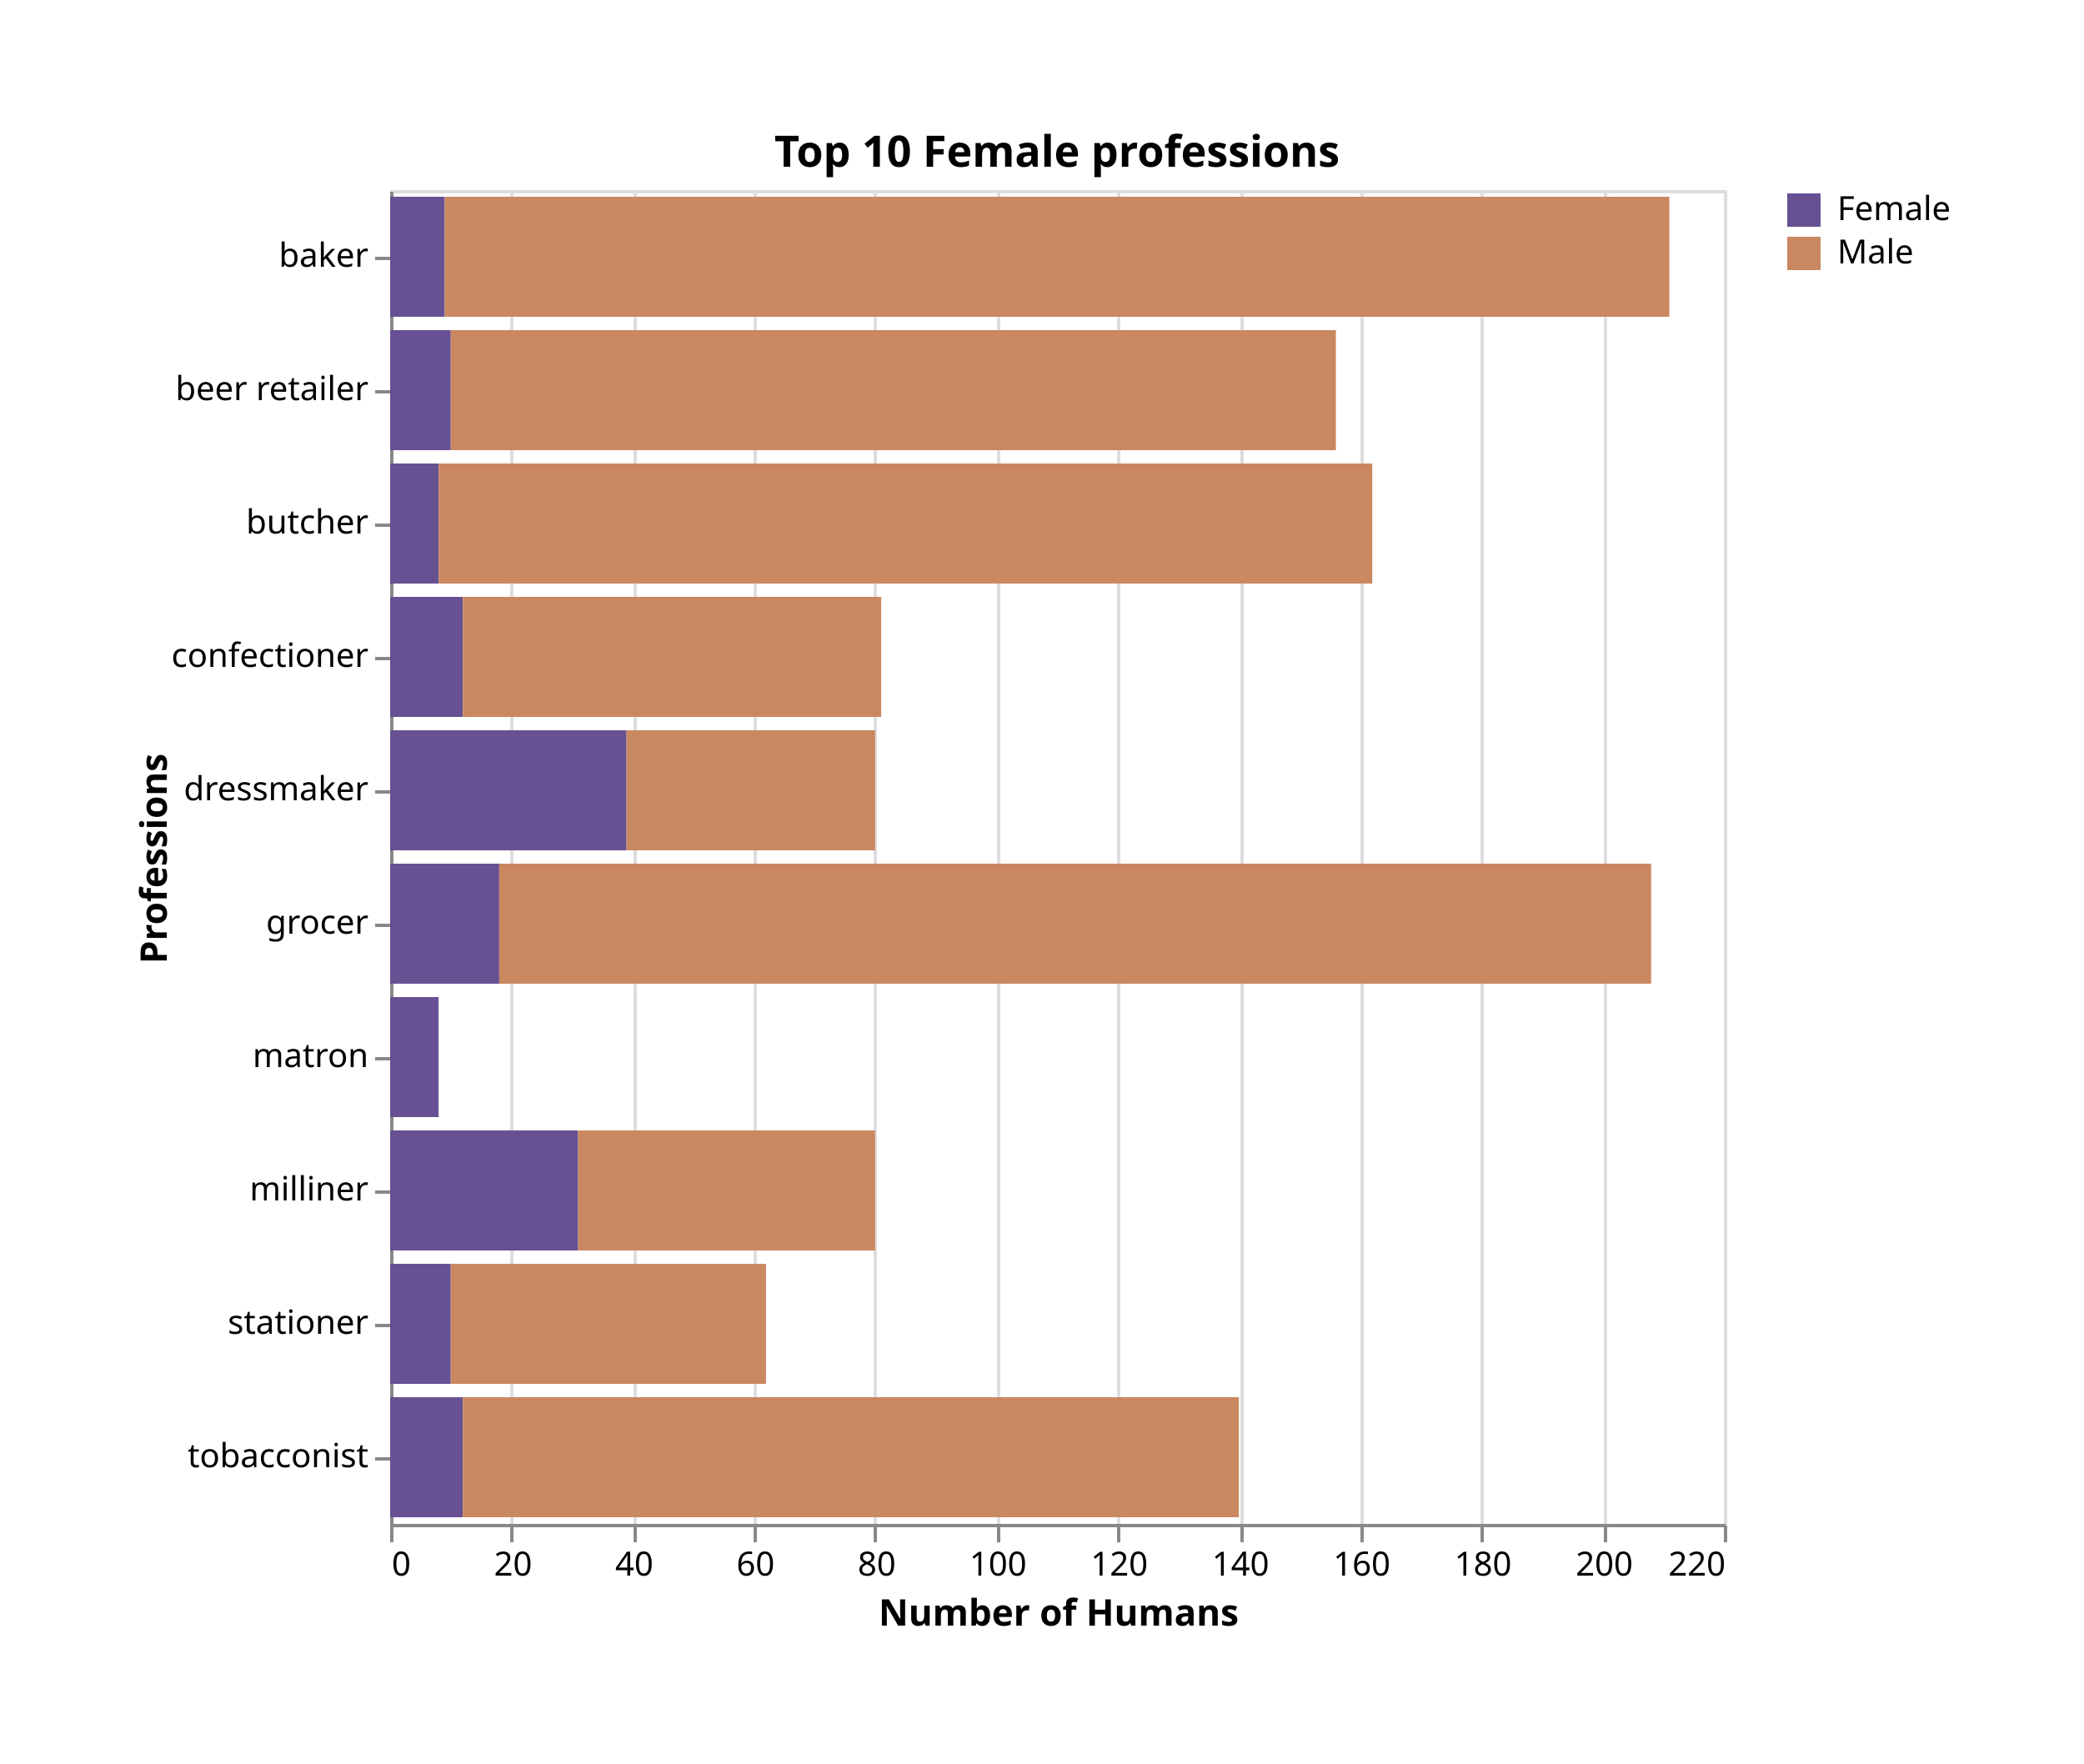
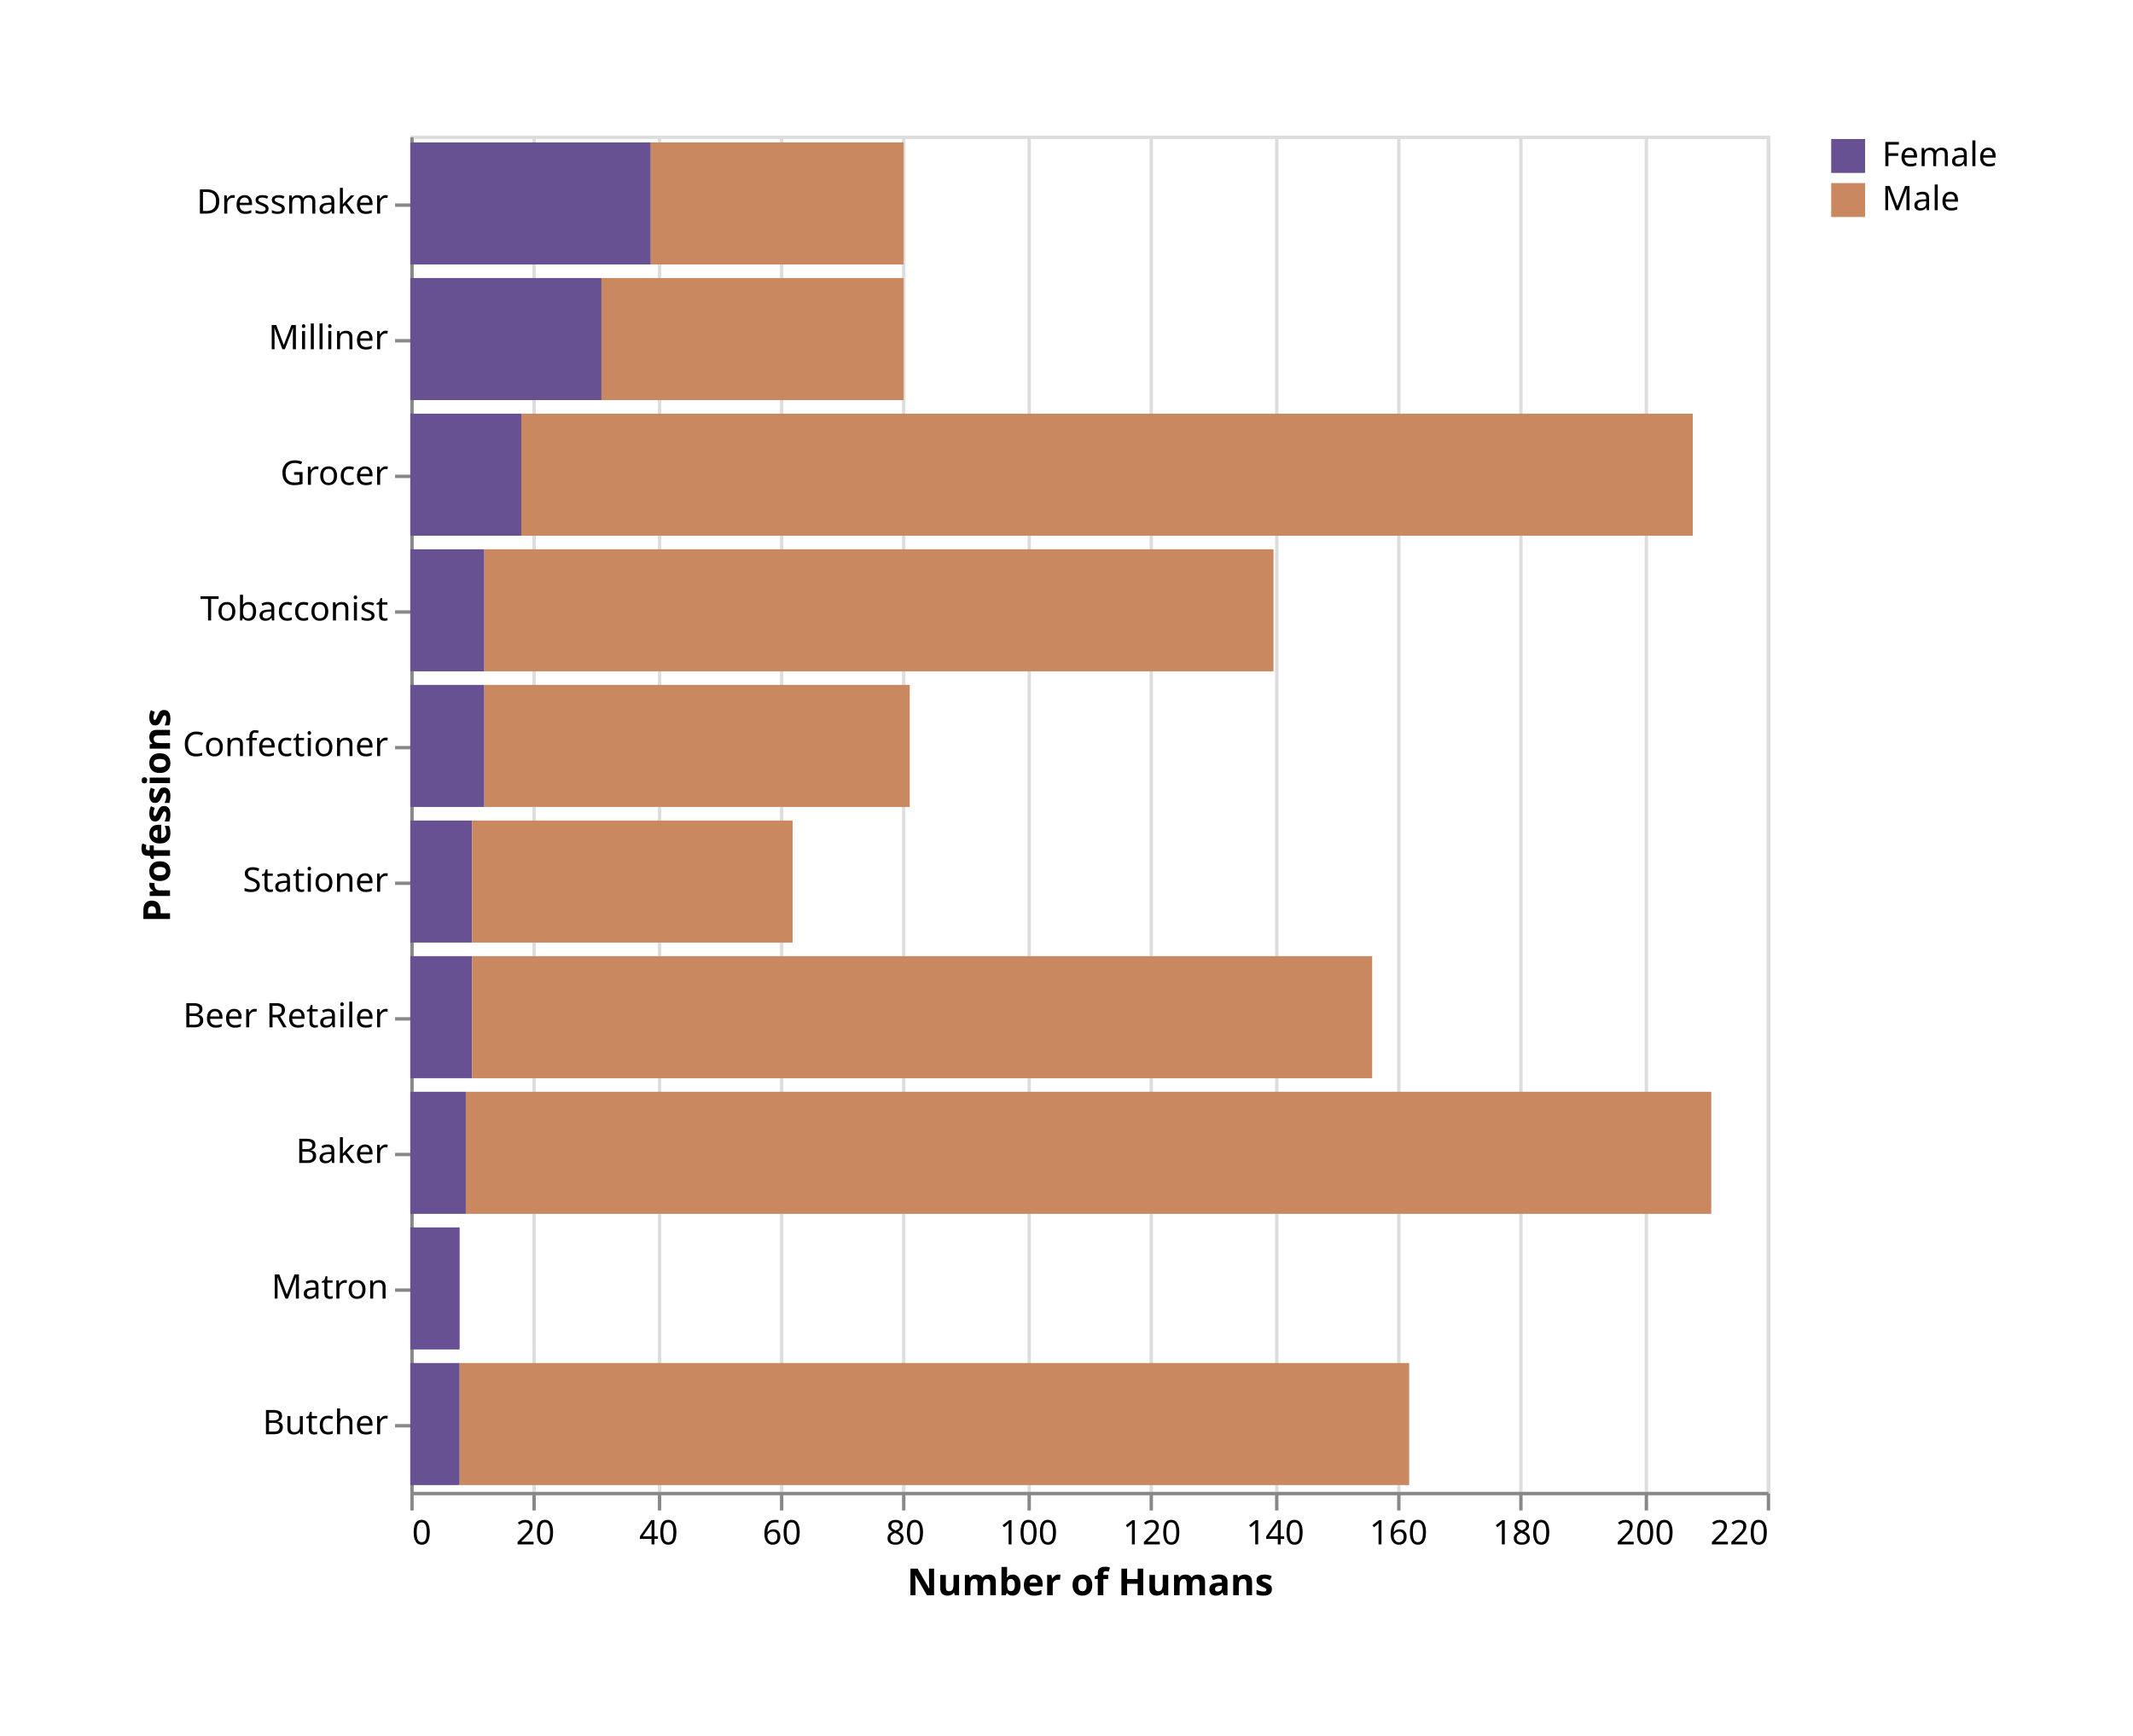
- <svg xmlns="http://www.w3.org/2000/svg" class="marks" width="625" height="529" viewBox="0 0 625 529" version="1.1">
-   <rect width="625" height="529" style="fill: white;" />
-   <g transform="translate(117,57)">
+ <svg xmlns="http://www.w3.org/2000/svg" version="1.1" class="marks" width="629" height="512" viewBox="0 0 629 512">
+   <rect width="629" height="512" fill="white" />
+   <g fill="none" stroke-miterlimit="10" transform="translate(121,40)">
    <g class="mark-group role-frame root" role="graphics-object" aria-roledescription="group mark container">
      <g transform="translate(0,0)">
-         <path class="background" aria-hidden="true" d="M0.5,0.5h400v400h-400Z" style="fill: none; stroke: #ddd;" />
+         <path class="background" aria-hidden="true" d="M0.5,0.5h400v400h-400Z" stroke="#ddd" />
        <g>
-           <g class="mark-group role-axis" role="graphics-symbol" aria-roledescription="axis" aria-label="X-axis for a linear scale with values from 0 to 220">
+           <g class="mark-group role-axis" aria-hidden="true">
            <g transform="translate(0.5,400.5)">
-               <path class="background" aria-hidden="true" d="M0,0h0v0h0Z" style="pointer-events: none; fill: none;" />
+               <path class="background" aria-hidden="true" d="M0,0h0v0h0Z" pointer-events="none" />
              <g>
-                 <g class="mark-rule role-axis-grid" style="pointer-events: none;">
-                   <line transform="translate(0,0)" x2="0" y2="-400" style="fill: none; stroke: #ddd; stroke-width: 1; opacity: 1;" />
-                   <line transform="translate(36,0)" x2="0" y2="-400" style="fill: none; stroke: #ddd; stroke-width: 1; opacity: 1;" />
-                   <line transform="translate(73,0)" x2="0" y2="-400" style="fill: none; stroke: #ddd; stroke-width: 1; opacity: 1;" />
-                   <line transform="translate(109,0)" x2="0" y2="-400" style="fill: none; stroke: #ddd; stroke-width: 1; opacity: 1;" />
-                   <line transform="translate(145,0)" x2="0" y2="-400" style="fill: none; stroke: #ddd; stroke-width: 1; opacity: 1;" />
-                   <line transform="translate(182,0)" x2="0" y2="-400" style="fill: none; stroke: #ddd; stroke-width: 1; opacity: 1;" />
-                   <line transform="translate(218,0)" x2="0" y2="-400" style="fill: none; stroke: #ddd; stroke-width: 1; opacity: 1;" />
-                   <line transform="translate(255,0)" x2="0" y2="-400" style="fill: none; stroke: #ddd; stroke-width: 1; opacity: 1;" />
-                   <line transform="translate(291,0)" x2="0" y2="-400" style="fill: none; stroke: #ddd; stroke-width: 1; opacity: 1;" />
-                   <line transform="translate(327,0)" x2="0" y2="-400" style="fill: none; stroke: #ddd; stroke-width: 1; opacity: 1;" />
-                   <line transform="translate(364,0)" x2="0" y2="-400" style="fill: none; stroke: #ddd; stroke-width: 1; opacity: 1;" />
-                   <line transform="translate(400,0)" x2="0" y2="-400" style="fill: none; stroke: #ddd; stroke-width: 1; opacity: 1;" />
+                 <g class="mark-rule role-axis-grid" pointer-events="none">
+                   <line transform="translate(0,0)" x2="0" y2="-400" stroke="#ddd" stroke-width="1" opacity="1" />
+                   <line transform="translate(36,0)" x2="0" y2="-400" stroke="#ddd" stroke-width="1" opacity="1" />
+                   <line transform="translate(73,0)" x2="0" y2="-400" stroke="#ddd" stroke-width="1" opacity="1" />
+                   <line transform="translate(109,0)" x2="0" y2="-400" stroke="#ddd" stroke-width="1" opacity="1" />
+                   <line transform="translate(145,0)" x2="0" y2="-400" stroke="#ddd" stroke-width="1" opacity="1" />
+                   <line transform="translate(182,0)" x2="0" y2="-400" stroke="#ddd" stroke-width="1" opacity="1" />
+                   <line transform="translate(218,0)" x2="0" y2="-400" stroke="#ddd" stroke-width="1" opacity="1" />
+                   <line transform="translate(255,0)" x2="0" y2="-400" stroke="#ddd" stroke-width="1" opacity="1" />
+                   <line transform="translate(291,0)" x2="0" y2="-400" stroke="#ddd" stroke-width="1" opacity="1" />
+                   <line transform="translate(327,0)" x2="0" y2="-400" stroke="#ddd" stroke-width="1" opacity="1" />
+                   <line transform="translate(364,0)" x2="0" y2="-400" stroke="#ddd" stroke-width="1" opacity="1" />
+                   <line transform="translate(400,0)" x2="0" y2="-400" stroke="#ddd" stroke-width="1" opacity="1" />
                </g>
              </g>
-               <path class="foreground" aria-hidden="true" d="" style="pointer-events: none; display: none; fill: none;" />
+               <path class="foreground" aria-hidden="true" d="" pointer-events="none" display="none" />
            </g>
          </g>
          <g class="mark-group role-axis" role="graphics-symbol" aria-roledescription="axis" aria-label="X-axis titled 'Number of Humans' for a linear scale with values from 0 to 220">
            <g transform="translate(0.5,400.5)">
-               <path class="background" aria-hidden="true" d="M0,0h0v0h0Z" style="pointer-events: none; fill: none;" />
+               <path class="background" aria-hidden="true" d="M0,0h0v0h0Z" pointer-events="none" />
              <g>
-                 <g class="mark-rule role-axis-tick" style="pointer-events: none;">
-                   <line transform="translate(0,0)" x2="0" y2="5" style="fill: none; stroke: #888; stroke-width: 1; opacity: 1;" />
-                   <line transform="translate(36,0)" x2="0" y2="5" style="fill: none; stroke: #888; stroke-width: 1; opacity: 1;" />
-                   <line transform="translate(73,0)" x2="0" y2="5" style="fill: none; stroke: #888; stroke-width: 1; opacity: 1;" />
-                   <line transform="translate(109,0)" x2="0" y2="5" style="fill: none; stroke: #888; stroke-width: 1; opacity: 1;" />
-                   <line transform="translate(145,0)" x2="0" y2="5" style="fill: none; stroke: #888; stroke-width: 1; opacity: 1;" />
-                   <line transform="translate(182,0)" x2="0" y2="5" style="fill: none; stroke: #888; stroke-width: 1; opacity: 1;" />
-                   <line transform="translate(218,0)" x2="0" y2="5" style="fill: none; stroke: #888; stroke-width: 1; opacity: 1;" />
-                   <line transform="translate(255,0)" x2="0" y2="5" style="fill: none; stroke: #888; stroke-width: 1; opacity: 1;" />
-                   <line transform="translate(291,0)" x2="0" y2="5" style="fill: none; stroke: #888; stroke-width: 1; opacity: 1;" />
-                   <line transform="translate(327,0)" x2="0" y2="5" style="fill: none; stroke: #888; stroke-width: 1; opacity: 1;" />
-                   <line transform="translate(364,0)" x2="0" y2="5" style="fill: none; stroke: #888; stroke-width: 1; opacity: 1;" />
-                   <line transform="translate(400,0)" x2="0" y2="5" style="fill: none; stroke: #888; stroke-width: 1; opacity: 1;" />
+                 <g class="mark-rule role-axis-tick" pointer-events="none">
+                   <line transform="translate(0,0)" x2="0" y2="5" stroke="#888" stroke-width="1" opacity="1" />
+                   <line transform="translate(36,0)" x2="0" y2="5" stroke="#888" stroke-width="1" opacity="1" />
+                   <line transform="translate(73,0)" x2="0" y2="5" stroke="#888" stroke-width="1" opacity="1" />
+                   <line transform="translate(109,0)" x2="0" y2="5" stroke="#888" stroke-width="1" opacity="1" />
+                   <line transform="translate(145,0)" x2="0" y2="5" stroke="#888" stroke-width="1" opacity="1" />
+                   <line transform="translate(182,0)" x2="0" y2="5" stroke="#888" stroke-width="1" opacity="1" />
+                   <line transform="translate(218,0)" x2="0" y2="5" stroke="#888" stroke-width="1" opacity="1" />
+                   <line transform="translate(255,0)" x2="0" y2="5" stroke="#888" stroke-width="1" opacity="1" />
+                   <line transform="translate(291,0)" x2="0" y2="5" stroke="#888" stroke-width="1" opacity="1" />
+                   <line transform="translate(327,0)" x2="0" y2="5" stroke="#888" stroke-width="1" opacity="1" />
+                   <line transform="translate(364,0)" x2="0" y2="5" stroke="#888" stroke-width="1" opacity="1" />
+                   <line transform="translate(400,0)" x2="0" y2="5" stroke="#888" stroke-width="1" opacity="1" />
                </g>
-                 <g class="mark-text role-axis-label" style="pointer-events: none;">
-                   <text text-anchor="start" transform="translate(0,15)" style="font-family: sans-serif; font-size: 10px; fill: #000; opacity: 1;">0</text>
-                   <text text-anchor="middle" transform="translate(36.36364,15)" style="font-family: sans-serif; font-size: 10px; fill: #000; opacity: 1;">20</text>
-                   <text text-anchor="middle" transform="translate(72.72727,15)" style="font-family: sans-serif; font-size: 10px; fill: #000; opacity: 1;">40</text>
-                   <text text-anchor="middle" transform="translate(109.0909,15)" style="font-family: sans-serif; font-size: 10px; fill: #000; opacity: 1;">60</text>
-                   <text text-anchor="middle" transform="translate(145.4545,15)" style="font-family: sans-serif; font-size: 10px; fill: #000; opacity: 1;">80</text>
-                   <text text-anchor="middle" transform="translate(181.8182,15)" style="font-family: sans-serif; font-size: 10px; fill: #000; opacity: 1;">100</text>
-                   <text text-anchor="middle" transform="translate(218.1818,15)" style="font-family: sans-serif; font-size: 10px; fill: #000; opacity: 1;">120</text>
-                   <text text-anchor="middle" transform="translate(254.5455,15)" style="font-family: sans-serif; font-size: 10px; fill: #000; opacity: 1;">140</text>
-                   <text text-anchor="middle" transform="translate(290.9091,15)" style="font-family: sans-serif; font-size: 10px; fill: #000; opacity: 1;">160</text>
-                   <text text-anchor="middle" transform="translate(327.2727,15)" style="font-family: sans-serif; font-size: 10px; fill: #000; opacity: 1;">180</text>
-                   <text text-anchor="middle" transform="translate(363.6364,15)" style="font-family: sans-serif; font-size: 10px; fill: #000; opacity: 1;">200</text>
-                   <text text-anchor="end" transform="translate(400,15)" style="font-family: sans-serif; font-size: 10px; fill: #000; opacity: 1;">220</text>
+                 <g class="mark-text role-axis-label" pointer-events="none">
+                   <text text-anchor="start" transform="translate(0,15)" font-family="sans-serif" font-size="10px" fill="#000" opacity="1">0</text>
+                   <text text-anchor="middle" transform="translate(36.36364,15)" font-family="sans-serif" font-size="10px" fill="#000" opacity="1">20</text>
+                   <text text-anchor="middle" transform="translate(72.72727,15)" font-family="sans-serif" font-size="10px" fill="#000" opacity="1">40</text>
+                   <text text-anchor="middle" transform="translate(109.0909,15)" font-family="sans-serif" font-size="10px" fill="#000" opacity="1">60</text>
+                   <text text-anchor="middle" transform="translate(145.4545,15)" font-family="sans-serif" font-size="10px" fill="#000" opacity="1">80</text>
+                   <text text-anchor="middle" transform="translate(181.8182,15)" font-family="sans-serif" font-size="10px" fill="#000" opacity="1">100</text>
+                   <text text-anchor="middle" transform="translate(218.1818,15)" font-family="sans-serif" font-size="10px" fill="#000" opacity="1">120</text>
+                   <text text-anchor="middle" transform="translate(254.5455,15)" font-family="sans-serif" font-size="10px" fill="#000" opacity="1">140</text>
+                   <text text-anchor="middle" transform="translate(290.9091,15)" font-family="sans-serif" font-size="10px" fill="#000" opacity="1">160</text>
+                   <text text-anchor="middle" transform="translate(327.2727,15)" font-family="sans-serif" font-size="10px" fill="#000" opacity="1">180</text>
+                   <text text-anchor="middle" transform="translate(363.6364,15)" font-family="sans-serif" font-size="10px" fill="#000" opacity="1">200</text>
+                   <text text-anchor="end" transform="translate(400,15)" font-family="sans-serif" font-size="10px" fill="#000" opacity="1">220</text>
                </g>
-                 <g class="mark-rule role-axis-domain" style="pointer-events: none;">
-                   <line transform="translate(0,0)" x2="400" y2="0" style="fill: none; stroke: #888; stroke-width: 1; opacity: 1;" />
+                 <g class="mark-rule role-axis-domain" pointer-events="none">
+                   <line transform="translate(0,0)" x2="400" y2="0" stroke="#888" stroke-width="1" opacity="1" />
                </g>
-                 <g class="mark-text role-axis-title" style="pointer-events: none;">
-                   <text text-anchor="middle" transform="translate(200,30)" style="font-family: sans-serif; font-size: 11px; font-weight: bold; fill: #000; opacity: 1;">Number of Humans</text>
+                 <g class="mark-text role-axis-title" pointer-events="none">
+                   <text text-anchor="middle" transform="translate(200,30)" font-family="sans-serif" font-size="11px" font-weight="bold" fill="#000" opacity="1">Number of Humans</text>
                </g>
              </g>
-               <path class="foreground" aria-hidden="true" d="" style="pointer-events: none; display: none; fill: none;" />
+               <path class="foreground" aria-hidden="true" d="" pointer-events="none" display="none" />
            </g>
          </g>
-           <g class="mark-group role-axis" role="graphics-symbol" aria-roledescription="axis" aria-label="Y-axis titled 'Professions' for a discrete scale with 10 values: baker, beer retailer, butcher, confectioner, dressmaker, ending with tobacconist">
+           <g class="mark-group role-axis" role="graphics-symbol" aria-roledescription="axis" aria-label="Y-axis titled 'Professions' for a discrete scale with 10 values: Dressmaker, Milliner, Grocer, Tobacconist, Confectioner, ending with Butcher">
            <g transform="translate(0.5,0.5)">
-               <path class="background" aria-hidden="true" d="M0,0h0v0h0Z" style="pointer-events: none; fill: none;" />
+               <path class="background" aria-hidden="true" d="M0,0h0v0h0Z" pointer-events="none" />
              <g>
-                 <g class="mark-rule role-axis-tick" style="pointer-events: none;">
-                   <line transform="translate(0,20)" x2="-5" y2="0" style="fill: none; stroke: #888; stroke-width: 1; opacity: 1;" />
-                   <line transform="translate(0,60)" x2="-5" y2="0" style="fill: none; stroke: #888; stroke-width: 1; opacity: 1;" />
-                   <line transform="translate(0,100)" x2="-5" y2="0" style="fill: none; stroke: #888; stroke-width: 1; opacity: 1;" />
-                   <line transform="translate(0,140)" x2="-5" y2="0" style="fill: none; stroke: #888; stroke-width: 1; opacity: 1;" />
-                   <line transform="translate(0,180)" x2="-5" y2="0" style="fill: none; stroke: #888; stroke-width: 1; opacity: 1;" />
-                   <line transform="translate(0,220)" x2="-5" y2="0" style="fill: none; stroke: #888; stroke-width: 1; opacity: 1;" />
-                   <line transform="translate(0,260)" x2="-5" y2="0" style="fill: none; stroke: #888; stroke-width: 1; opacity: 1;" />
-                   <line transform="translate(0,300)" x2="-5" y2="0" style="fill: none; stroke: #888; stroke-width: 1; opacity: 1;" />
-                   <line transform="translate(0,340)" x2="-5" y2="0" style="fill: none; stroke: #888; stroke-width: 1; opacity: 1;" />
-                   <line transform="translate(0,380)" x2="-5" y2="0" style="fill: none; stroke: #888; stroke-width: 1; opacity: 1;" />
+                 <g class="mark-rule role-axis-tick" pointer-events="none">
+                   <line transform="translate(0,20)" x2="-5" y2="0" stroke="#888" stroke-width="1" opacity="1" />
+                   <line transform="translate(0,60)" x2="-5" y2="0" stroke="#888" stroke-width="1" opacity="1" />
+                   <line transform="translate(0,100)" x2="-5" y2="0" stroke="#888" stroke-width="1" opacity="1" />
+                   <line transform="translate(0,140)" x2="-5" y2="0" stroke="#888" stroke-width="1" opacity="1" />
+                   <line transform="translate(0,180)" x2="-5" y2="0" stroke="#888" stroke-width="1" opacity="1" />
+                   <line transform="translate(0,220)" x2="-5" y2="0" stroke="#888" stroke-width="1" opacity="1" />
+                   <line transform="translate(0,260)" x2="-5" y2="0" stroke="#888" stroke-width="1" opacity="1" />
+                   <line transform="translate(0,300)" x2="-5" y2="0" stroke="#888" stroke-width="1" opacity="1" />
+                   <line transform="translate(0,340)" x2="-5" y2="0" stroke="#888" stroke-width="1" opacity="1" />
+                   <line transform="translate(0,380)" x2="-5" y2="0" stroke="#888" stroke-width="1" opacity="1" />
                </g>
-                 <g class="mark-text role-axis-label" style="pointer-events: none;">
-                   <text text-anchor="end" transform="translate(-7,22.5)" style="font-family: sans-serif; font-size: 10px; fill: #000; opacity: 1;">baker</text>
-                   <text text-anchor="end" transform="translate(-7,62.5)" style="font-family: sans-serif; font-size: 10px; fill: #000; opacity: 1;">beer retailer</text>
-                   <text text-anchor="end" transform="translate(-7,102.5)" style="font-family: sans-serif; font-size: 10px; fill: #000; opacity: 1;">butcher</text>
-                   <text text-anchor="end" transform="translate(-7,142.5)" style="font-family: sans-serif; font-size: 10px; fill: #000; opacity: 1;">confectioner</text>
-                   <text text-anchor="end" transform="translate(-7,182.5)" style="font-family: sans-serif; font-size: 10px; fill: #000; opacity: 1;">dressmaker</text>
-                   <text text-anchor="end" transform="translate(-7,222.5)" style="font-family: sans-serif; font-size: 10px; fill: #000; opacity: 1;">grocer</text>
-                   <text text-anchor="end" transform="translate(-7,262.5)" style="font-family: sans-serif; font-size: 10px; fill: #000; opacity: 1;">matron</text>
-                   <text text-anchor="end" transform="translate(-7,302.5)" style="font-family: sans-serif; font-size: 10px; fill: #000; opacity: 1;">milliner</text>
-                   <text text-anchor="end" transform="translate(-7,342.5)" style="font-family: sans-serif; font-size: 10px; fill: #000; opacity: 1;">stationer</text>
-                   <text text-anchor="end" transform="translate(-7,382.5)" style="font-family: sans-serif; font-size: 10px; fill: #000; opacity: 1;">tobacconist</text>
+                 <g class="mark-text role-axis-label" pointer-events="none">
+                   <text text-anchor="end" transform="translate(-7,22.5)" font-family="sans-serif" font-size="10px" fill="#000" opacity="1">Dressmaker</text>
+                   <text text-anchor="end" transform="translate(-7,62.5)" font-family="sans-serif" font-size="10px" fill="#000" opacity="1">Milliner</text>
+                   <text text-anchor="end" transform="translate(-7,102.5)" font-family="sans-serif" font-size="10px" fill="#000" opacity="1">Grocer</text>
+                   <text text-anchor="end" transform="translate(-7,142.5)" font-family="sans-serif" font-size="10px" fill="#000" opacity="1">Tobacconist</text>
+                   <text text-anchor="end" transform="translate(-7,182.5)" font-family="sans-serif" font-size="10px" fill="#000" opacity="1">Confectioner</text>
+                   <text text-anchor="end" transform="translate(-7,222.5)" font-family="sans-serif" font-size="10px" fill="#000" opacity="1">Stationer</text>
+                   <text text-anchor="end" transform="translate(-7,262.5)" font-family="sans-serif" font-size="10px" fill="#000" opacity="1">Beer Retailer</text>
+                   <text text-anchor="end" transform="translate(-7,302.5)" font-family="sans-serif" font-size="10px" fill="#000" opacity="1">Baker</text>
+                   <text text-anchor="end" transform="translate(-7,342.5)" font-family="sans-serif" font-size="10px" fill="#000" opacity="1">Matron</text>
+                   <text text-anchor="end" transform="translate(-7,382.5)" font-family="sans-serif" font-size="10px" fill="#000" opacity="1">Butcher</text>
                </g>
-                 <g class="mark-rule role-axis-domain" style="pointer-events: none;">
-                   <line transform="translate(0,0)" x2="0" y2="400" style="fill: none; stroke: #888; stroke-width: 1; opacity: 1;" />
+                 <g class="mark-rule role-axis-domain" pointer-events="none">
+                   <line transform="translate(0,0)" x2="0" y2="400" stroke="#888" stroke-width="1" opacity="1" />
                </g>
-                 <g class="mark-text role-axis-title" style="pointer-events: none;">
-                   <text text-anchor="middle" transform="translate(-65.47754,200) rotate(-90) translate(0,-2)" style="font-family: sans-serif; font-size: 11px; font-weight: bold; fill: #000; opacity: 1;">Professions</text>
+                 <g class="mark-text role-axis-title" pointer-events="none">
+                   <text text-anchor="middle" transform="translate(-69.35938,200) rotate(-90) translate(0,-2)" font-family="sans-serif" font-size="11px" font-weight="bold" fill="#000" opacity="1">Professions</text>
                </g>
              </g>
-               <path class="foreground" aria-hidden="true" d="" style="pointer-events: none; display: none; fill: none;" />
+               <path class="foreground" aria-hidden="true" d="" pointer-events="none" display="none" />
            </g>
          </g>
-           <g class="mark-rect role-mark marks" role="graphics-symbol" aria-roledescription="rect mark container">
-             <path d="M0,162h70.909v36h-70.909Z" style="fill: #675193;" />
-             <path d="M0,282h56.364v36h-56.364Z" style="fill: #675193;" />
-             <path d="M0,202h32.727v36h-32.727Z" style="fill: #675193;" />
-             <path d="M0,362h21.818v36h-21.818Z" style="fill: #675193;" />
-             <path d="M0,122h21.818v36h-21.818Z" style="fill: #675193;" />
-             <path d="M0,322h18.182v36h-18.182Z" style="fill: #675193;" />
-             <path d="M0,42h18.182v36h-18.182Z" style="fill: #675193;" />
-             <path d="M0,2h16.364v36h-16.364Z" style="fill: #675193;" />
-             <path d="M0,242h14.545v36h-14.545Z" style="fill: #675193;" />
-             <path d="M0,82h14.545v36h-14.545Z" style="fill: #675193;" />
-             <path d="M70.909,162h74.545v36h-74.545Z" style="fill: #ca8861;" />
-             <path d="M56.364,282h89.091v36h-89.091Z" style="fill: #ca8861;" />
-             <path d="M32.727,202h345.455v36h-345.455Z" style="fill: #ca8861;" />
-             <path d="M21.818,362h232.727v36h-232.727Z" style="fill: #ca8861;" />
-             <path d="M21.818,122h125.455v36h-125.455Z" style="fill: #ca8861;" />
-             <path d="M18.182,322h94.545v36h-94.545Z" style="fill: #ca8861;" />
-             <path d="M18.182,42h265.455v36h-265.455Z" style="fill: #ca8861;" />
-             <path d="M16.364,2h367.273v36h-367.273Z" style="fill: #ca8861;" />
-             <path d="M14.545,82h280v36h-280Z" style="fill: #ca8861;" />
+           <g class="mark-rect role-mark marks" role="graphics-object" aria-roledescription="rect mark container">
+             <path aria-label="Number of Humans: 39; Professions: Dressmaker; legend: Female" role="graphics-symbol" aria-roledescription="bar" d="M0,2h70.909v36h-70.909Z" fill="#675193" />
+             <path aria-label="Number of Humans: 31; Professions: Milliner; legend: Female" role="graphics-symbol" aria-roledescription="bar" d="M0,42h56.364v36h-56.364Z" fill="#675193" />
+             <path aria-label="Number of Humans: 18; Professions: Grocer; legend: Female" role="graphics-symbol" aria-roledescription="bar" d="M0,82h32.727v36h-32.727Z" fill="#675193" />
+             <path aria-label="Number of Humans: 12; Professions: Tobacconist; legend: Female" role="graphics-symbol" aria-roledescription="bar" d="M0,122h21.818v36h-21.818Z" fill="#675193" />
+             <path aria-label="Number of Humans: 12; Professions: Confectioner; legend: Female" role="graphics-symbol" aria-roledescription="bar" d="M0,162h21.818v36h-21.818Z" fill="#675193" />
+             <path aria-label="Number of Humans: 10; Professions: Stationer; legend: Female" role="graphics-symbol" aria-roledescription="bar" d="M0,202h18.182v36h-18.182Z" fill="#675193" />
+             <path aria-label="Number of Humans: 10; Professions: Beer Retailer; legend: Female" role="graphics-symbol" aria-roledescription="bar" d="M0,242h18.182v36h-18.182Z" fill="#675193" />
+             <path aria-label="Number of Humans: 9; Professions: Baker; legend: Female" role="graphics-symbol" aria-roledescription="bar" d="M0,282h16.364v36h-16.364Z" fill="#675193" />
+             <path aria-label="Number of Humans: 8; Professions: Matron; legend: Female" role="graphics-symbol" aria-roledescription="bar" d="M0,322h14.545v36h-14.545Z" fill="#675193" />
+             <path aria-label="Number of Humans: 8; Professions: Butcher; legend: Female" role="graphics-symbol" aria-roledescription="bar" d="M0,362h14.545v36h-14.545Z" fill="#675193" />
+             <path aria-label="Number of Humans: 41; Professions: Dressmaker; legend: Male" role="graphics-symbol" aria-roledescription="bar" d="M70.909,2h74.545v36h-74.545Z" fill="#ca8861" />
+             <path aria-label="Number of Humans: 49; Professions: Milliner; legend: Male" role="graphics-symbol" aria-roledescription="bar" d="M56.364,42h89.091v36h-89.091Z" fill="#ca8861" />
+             <path aria-label="Number of Humans: 190; Professions: Grocer; legend: Male" role="graphics-symbol" aria-roledescription="bar" d="M32.727,82h345.455v36h-345.455Z" fill="#ca8861" />
+             <path aria-label="Number of Humans: 128; Professions: Tobacconist; legend: Male" role="graphics-symbol" aria-roledescription="bar" d="M21.818,122h232.727v36h-232.727Z" fill="#ca8861" />
+             <path aria-label="Number of Humans: 69; Professions: Confectioner; legend: Male" role="graphics-symbol" aria-roledescription="bar" d="M21.818,162h125.455v36h-125.455Z" fill="#ca8861" />
+             <path aria-label="Number of Humans: 52; Professions: Stationer; legend: Male" role="graphics-symbol" aria-roledescription="bar" d="M18.182,202h94.545v36h-94.545Z" fill="#ca8861" />
+             <path aria-label="Number of Humans: 146; Professions: Beer Retailer; legend: Male" role="graphics-symbol" aria-roledescription="bar" d="M18.182,242h265.455v36h-265.455Z" fill="#ca8861" />
+             <path aria-label="Number of Humans: 202; Professions: Baker; legend: Male" role="graphics-symbol" aria-roledescription="bar" d="M16.364,282h367.273v36h-367.273Z" fill="#ca8861" />
+             <path aria-label="Number of Humans: 154; Professions: Butcher; legend: Male" role="graphics-symbol" aria-roledescription="bar" d="M14.545,362h280v36h-280Z" fill="#ca8861" />
          </g>
          <g class="mark-group role-legend" role="graphics-symbol" aria-roledescription="legend" aria-label="Symbol legend for fill color with 2 values: Female, Male">
            <g transform="translate(418,0)">
-               <path class="background" aria-hidden="true" d="M0,0h50v24h-50Z" style="pointer-events: none; fill: none;" />
+               <path class="background" aria-hidden="true" d="M0,0h50v24h-50Z" pointer-events="none" />
              <g>
                <g class="mark-group role-legend-entry">
                  <g transform="translate(0,0)">
-                     <path class="background" aria-hidden="true" d="M0,0h0v0h0Z" style="pointer-events: none; fill: none;" />
+                     <path class="background" aria-hidden="true" d="M0,0h0v0h0Z" pointer-events="none" />
                    <g>
                      <g class="mark-group role-scope" role="graphics-object" aria-roledescription="group mark container">
                        <g transform="translate(0,0)">
-                           <path class="background" aria-hidden="true" d="M0,0h49.345v11h-49.345Z" style="pointer-events: none; fill: none; opacity: 1;" />
+                           <path class="background" aria-hidden="true" d="M0,0h49.345v11h-49.345Z" pointer-events="none" opacity="1" />
                          <g>
-                             <g class="mark-symbol role-legend-symbol" style="pointer-events: none;">
-                               <path transform="translate(6,6)" d="M-5,-5h10v10h-10Z" style="fill: #675193; stroke-width: 1.5; opacity: 1;" />
+                             <g class="mark-symbol role-legend-symbol" pointer-events="none">
+                               <path transform="translate(6,6)" d="M-5,-5h10v10h-10Z" fill="#675193" stroke-width="1.5" opacity="1" />
                            </g>
-                             <g class="mark-text role-legend-label" style="pointer-events: none;">
-                               <text text-anchor="start" transform="translate(16,9)" style="font-family: sans-serif; font-size: 10px; fill: #000; opacity: 1;">Female</text>
+                             <g class="mark-text role-legend-label" pointer-events="none">
+                               <text text-anchor="start" transform="translate(16,9)" font-family="sans-serif" font-size="10px" fill="#000" opacity="1">Female</text>
                            </g>
                          </g>
-                           <path class="foreground" aria-hidden="true" d="" style="pointer-events: none; display: none; fill: none;" />
+                           <path class="foreground" aria-hidden="true" d="" pointer-events="none" display="none" />
                        </g>
                        <g transform="translate(0,13)">
-                           <path class="background" aria-hidden="true" d="M0,0h49.345v11h-49.345Z" style="pointer-events: none; fill: none; opacity: 1;" />
+                           <path class="background" aria-hidden="true" d="M0,0h49.345v11h-49.345Z" pointer-events="none" opacity="1" />
                          <g>
-                             <g class="mark-symbol role-legend-symbol" style="pointer-events: none;">
-                               <path transform="translate(6,6)" d="M-5,-5h10v10h-10Z" style="fill: #ca8861; stroke-width: 1.5; opacity: 1;" />
+                             <g class="mark-symbol role-legend-symbol" pointer-events="none">
+                               <path transform="translate(6,6)" d="M-5,-5h10v10h-10Z" fill="#ca8861" stroke-width="1.5" opacity="1" />
                            </g>
-                             <g class="mark-text role-legend-label" style="pointer-events: none;">
-                               <text text-anchor="start" transform="translate(16,9)" style="font-family: sans-serif; font-size: 10px; fill: #000; opacity: 1;">Male</text>
+                             <g class="mark-text role-legend-label" pointer-events="none">
+                               <text text-anchor="start" transform="translate(16,9)" font-family="sans-serif" font-size="10px" fill="#000" opacity="1">Male</text>
                            </g>
                          </g>
-                           <path class="foreground" aria-hidden="true" d="" style="pointer-events: none; display: none; fill: none;" />
+                           <path class="foreground" aria-hidden="true" d="" pointer-events="none" display="none" />
                        </g>
                      </g>
                    </g>
-                     <path class="foreground" aria-hidden="true" d="" style="pointer-events: none; display: none; fill: none;" />
+                     <path class="foreground" aria-hidden="true" d="" pointer-events="none" display="none" />
                  </g>
                </g>
              </g>
-               <path class="foreground" aria-hidden="true" d="" style="pointer-events: none; display: none; fill: none;" />
-             </g>
-           </g>
-           <g class="mark-group role-title">
-             <g transform="translate(200,-17)">
-               <path class="background" aria-hidden="true" d="M0,0h0v0h0Z" style="pointer-events: none; fill: none;" />
-               <g>
-                 <g class="mark-text role-title-text" role="graphics-symbol" aria-roledescription="title" aria-label="Title text 'Top 10 Female professions'" style="pointer-events: none;">
-                   <text text-anchor="middle" transform="translate(0,10)" style="font-family: sans-serif; font-size: 13px; font-weight: bold; fill: #000; opacity: 1;">Top 10 Female professions</text>
-                 </g>
-               </g>
-               <path class="foreground" aria-hidden="true" d="" style="pointer-events: none; display: none; fill: none;" />
+               <path class="foreground" aria-hidden="true" d="" pointer-events="none" display="none" />
            </g>
          </g>
        </g>
-         <path class="foreground" aria-hidden="true" d="" style="display: none; fill: none;" />
+         <path class="foreground" aria-hidden="true" d="" display="none" />
      </g>
    </g>
  </g>
</svg>
